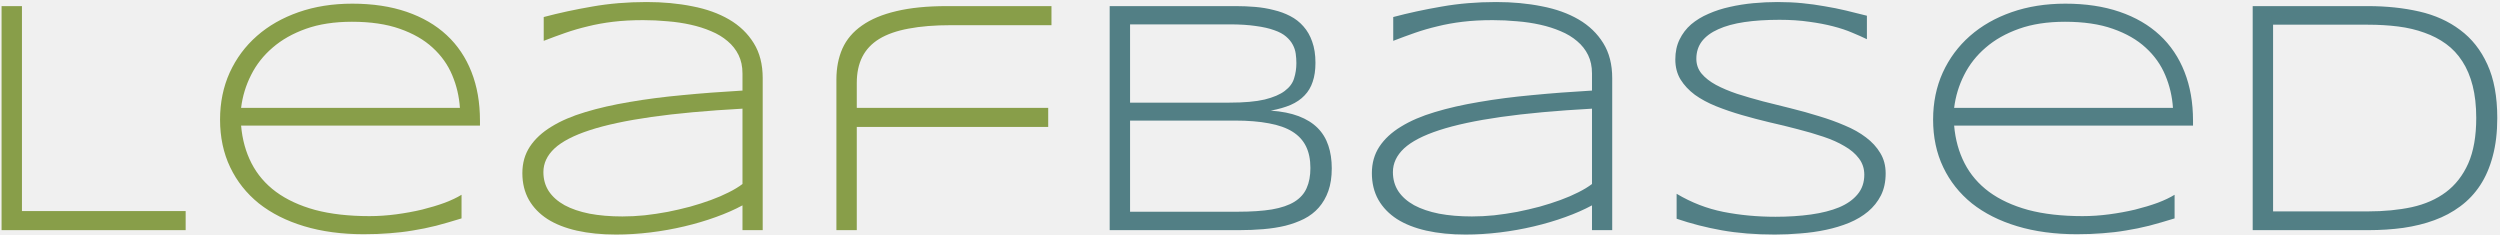
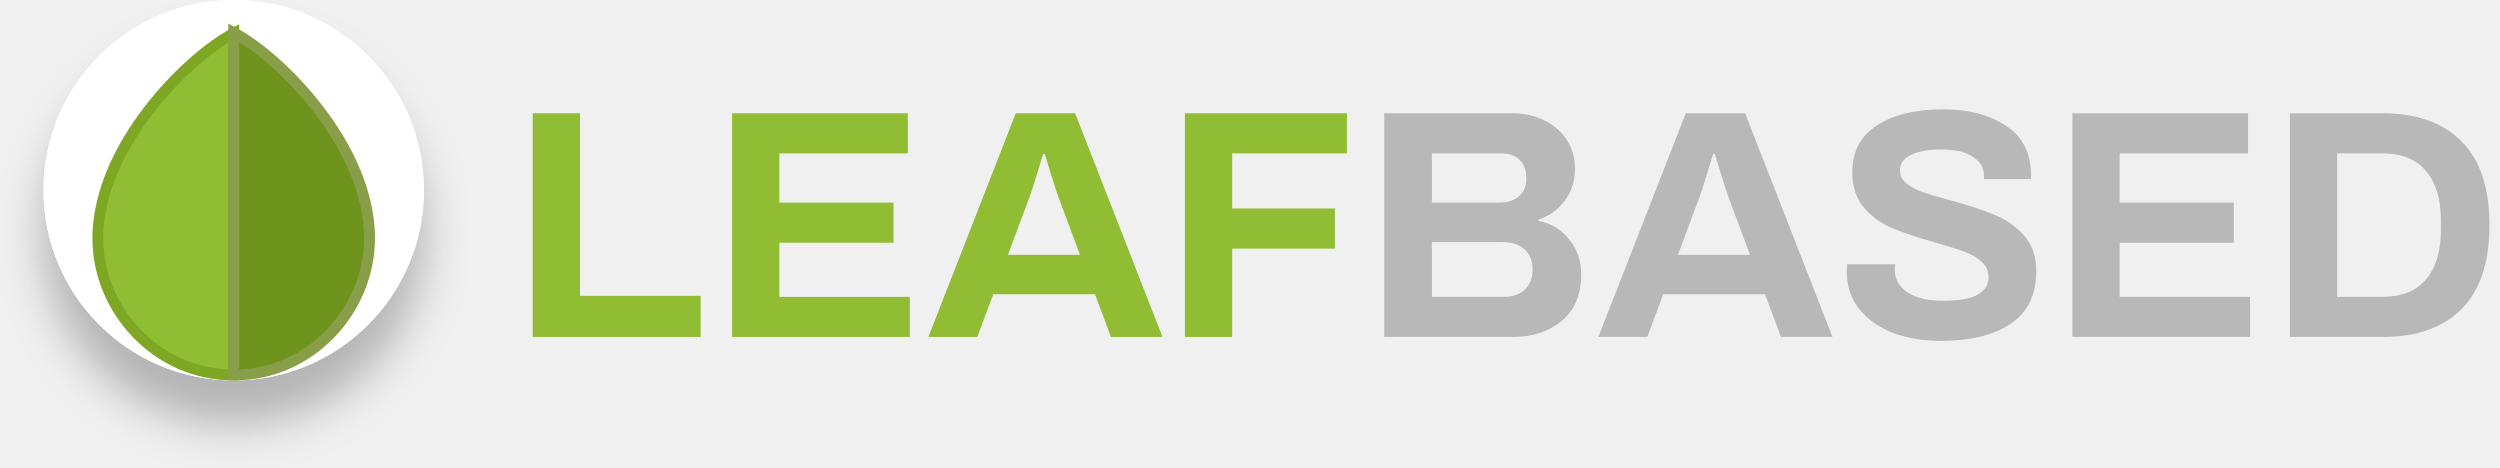
- <svg xmlns="http://www.w3.org/2000/svg" xmlns:xlink="http://www.w3.org/1999/xlink" width="554" height="52" viewBox="0 0 554 52" version="1.1">
-   <g id="Canvas" transform="translate(-8314 6403)">
-     <g id="logo">
-       <g id="LeafBaseD">
-         <use xlink:href="#path0_fill" transform="translate(8306 -6408)" fill="#889E49" />
-         <use xlink:href="#path1_fill" transform="translate(8306 -6408)" fill="#527F85" />
+ <svg xmlns="http://www.w3.org/2000/svg" xmlns:xlink="http://www.w3.org/1999/xlink" width="230" height="43" viewBox="0 0 230 43" version="1.1">
+   <g id="Canvas" transform="translate(-19170 3833)">
+     <g id="Logo">
+       <g id="LEAFBASED">
+         <use xlink:href="#path0_fill" transform="translate(19217 -3828)" fill="#91BD35" />
+         <use xlink:href="#path1_fill" transform="translate(19217 -3828)" fill="#B8B8B8" />
+       </g>
+       <g id="Leaf">
+         <g id="Ellipse 2" filter="url(#filter0_d)">
+           <use xlink:href="#path2_fill" transform="translate(19174 -3833)" fill="#FFFFFF" />
+           <mask id="mask0_outline_ins">
+             <use xlink:href="#path2_fill" fill="white" transform="translate(19174 -3833)" />
+           </mask>
+           <g mask="url(#mask0_outline_ins)">
+             <use xlink:href="#path3_stroke_2x" transform="translate(19174 -3833)" fill="#FFFFFF" />
+           </g>
+         </g>
+         <g id="yellow">
+           <g id="Vector">
+             <use xlink:href="#path4_fill" transform="translate(19179 -3829.94)" fill="#91BD35" />
+             <use xlink:href="#path5_stroke" transform="translate(19179 -3829.94)" fill="#7EA823" />
+           </g>
+           <g id="Vector">
+             <use xlink:href="#path6_fill" transform="matrix(-1 0 0 1 19204 -3830)" fill="#6E941E" />
+             <use xlink:href="#path7_stroke" transform="matrix(-1 0 0 1 19204 -3830)" fill="#889E49" />
+           </g>
+         </g>
      </g>
    </g>
  </g>
  <defs>
-     <path id="path0_fill" d="M 8.347 56L 8.347 6.354L 12.863 6.354L 12.863 51.773L 49.141 51.773L 49.141 56L 8.347 56ZM 110.277 53.398C 108.254 54.025 106.375 54.567 104.641 55.024C 102.906 55.458 101.196 55.807 99.51 56.072C 97.824 56.361 96.101 56.566 94.343 56.687C 92.608 56.831 90.693 56.903 88.598 56.903C 83.732 56.903 79.336 56.313 75.409 55.133C 71.483 53.953 68.134 52.266 65.364 50.074C 62.618 47.858 60.498 45.184 59.005 42.053C 57.511 38.921 56.765 35.404 56.765 31.502C 56.765 27.72 57.475 24.251 58.897 21.096C 60.342 17.94 62.353 15.23 64.931 12.966C 67.508 10.701 70.591 8.943 74.181 7.69C 77.77 6.438 81.732 5.812 86.068 5.812C 90.573 5.812 94.584 6.414 98.101 7.618C 101.618 8.823 104.58 10.545 106.989 12.785C 109.398 15.025 111.229 17.747 112.481 20.951C 113.734 24.131 114.36 27.72 114.36 31.719L 114.36 32.839L 61.426 32.839C 61.691 35.922 62.462 38.704 63.738 41.185C 65.015 43.667 66.822 45.774 69.158 47.509C 71.519 49.243 74.409 50.58 77.83 51.52C 81.275 52.435 85.285 52.893 89.862 52.893C 91.814 52.893 93.789 52.76 95.788 52.495C 97.787 52.23 99.703 51.881 101.533 51.447C 103.364 50.99 105.038 50.484 106.556 49.93C 108.073 49.352 109.314 48.761 110.277 48.159L 110.277 53.398ZM 109.916 28.9C 109.747 26.371 109.181 23.962 108.218 21.674C 107.254 19.361 105.809 17.326 103.882 15.567C 101.979 13.809 99.546 12.412 96.583 11.376C 93.644 10.34 90.115 9.822 85.996 9.822C 82.118 9.822 78.721 10.34 75.807 11.376C 72.892 12.412 70.423 13.809 68.399 15.567C 66.376 17.302 64.786 19.325 63.63 21.638C 62.474 23.926 61.739 26.347 61.426 28.9L 109.916 28.9ZM 172.534 56L 172.534 50.508C 170.8 51.447 168.825 52.315 166.608 53.109C 164.416 53.904 162.092 54.591 159.635 55.169C 157.202 55.747 154.697 56.193 152.119 56.506C 149.542 56.819 147.012 56.976 144.531 56.976C 141.303 56.976 138.401 56.687 135.823 56.108C 133.27 55.53 131.102 54.675 129.319 53.543C 127.537 52.387 126.164 50.965 125.2 49.279C 124.237 47.569 123.755 45.594 123.755 43.353C 123.755 41.137 124.309 39.186 125.417 37.5C 126.549 35.79 128.151 34.308 130.223 33.056C 132.294 31.779 134.787 30.707 137.702 29.84C 140.641 28.949 143.917 28.202 147.53 27.6C 151.144 26.973 155.046 26.467 159.237 26.082C 163.453 25.672 167.885 25.335 172.534 25.07L 172.534 21.276C 172.534 19.735 172.245 18.374 171.667 17.193C 171.089 16.013 170.282 14.989 169.246 14.122C 168.21 13.231 166.994 12.496 165.597 11.918C 164.2 11.316 162.682 10.834 161.044 10.473C 159.43 10.111 157.72 9.858 155.913 9.714C 154.131 9.545 152.336 9.461 150.529 9.461C 148.096 9.461 145.88 9.581 143.881 9.822C 141.882 10.063 140.015 10.4 138.28 10.834C 136.546 11.243 134.884 11.725 133.294 12.279C 131.704 12.833 130.102 13.424 128.488 14.05L 128.488 8.774C 131.837 7.883 135.402 7.112 139.184 6.462C 142.99 5.787 147.024 5.45 151.288 5.45C 154.901 5.45 158.274 5.763 161.405 6.39C 164.537 6.992 167.259 7.967 169.571 9.316C 171.884 10.665 173.702 12.412 175.027 14.556C 176.352 16.675 177.015 19.265 177.015 22.324L 177.015 56L 172.534 56ZM 172.534 29.081C 164.657 29.515 157.924 30.129 152.336 30.924C 146.771 31.719 142.219 32.694 138.678 33.851C 135.137 35.007 132.535 36.356 130.873 37.898C 129.235 39.439 128.416 41.185 128.416 43.137C 128.416 44.727 128.813 46.136 129.608 47.364C 130.427 48.593 131.596 49.629 133.113 50.472C 134.631 51.291 136.474 51.917 138.642 52.351C 140.81 52.76 143.243 52.965 145.94 52.965C 147.53 52.965 149.168 52.88 150.854 52.712C 152.565 52.519 154.263 52.266 155.949 51.953C 157.635 51.616 159.298 51.23 160.936 50.797C 162.574 50.339 164.115 49.845 165.561 49.315C 167.006 48.785 168.319 48.219 169.499 47.617C 170.703 47.015 171.715 46.401 172.534 45.774L 172.534 29.081ZM 218.748 10.581C 215.111 10.581 211.979 10.834 209.354 11.34C 206.728 11.822 204.56 12.58 202.85 13.616C 201.163 14.652 199.911 15.977 199.092 17.591C 198.273 19.205 197.863 21.132 197.863 23.372L 197.863 28.9L 240.283 28.9L 240.283 33.128L 197.863 33.128L 197.863 56L 193.347 56L 193.347 22.613C 193.347 20.06 193.792 17.771 194.684 15.748C 195.599 13.725 197.044 12.026 199.02 10.653C 200.995 9.256 203.524 8.196 206.607 7.474C 209.715 6.727 213.461 6.354 217.845 6.354L 241.006 6.354L 241.006 10.581L 218.748 10.581Z" />
-     <path id="path1_fill" d="M 303.118 42.306C 303.118 44.233 302.865 45.907 302.359 47.328C 301.854 48.749 301.143 49.978 300.228 51.014C 299.336 52.025 298.252 52.856 296.976 53.507C 295.723 54.133 294.338 54.639 292.82 55.024C 291.303 55.386 289.677 55.639 287.942 55.783C 286.208 55.928 284.413 56 282.559 56L 253.905 56L 253.905 6.354L 281.908 6.354C 283.329 6.354 284.751 6.414 286.172 6.534C 287.593 6.655 288.954 6.883 290.255 7.221C 291.58 7.534 292.796 7.979 293.904 8.558C 295.036 9.136 296.012 9.895 296.831 10.834C 297.674 11.773 298.325 12.906 298.782 14.23C 299.264 15.555 299.505 17.121 299.505 18.928C 299.505 20.542 299.3 21.939 298.891 23.119C 298.505 24.299 297.903 25.311 297.084 26.154C 296.289 26.997 295.265 27.696 294.013 28.25C 292.76 28.78 291.291 29.201 289.604 29.515C 292.013 29.683 294.073 30.093 295.783 30.743C 297.493 31.394 298.891 32.261 299.975 33.345C 301.059 34.429 301.854 35.73 302.359 37.247C 302.865 38.741 303.118 40.427 303.118 42.306ZM 295.277 19C 295.277 18.301 295.229 17.603 295.133 16.904C 295.036 16.206 294.82 15.543 294.482 14.917C 294.145 14.267 293.651 13.664 293.001 13.11C 292.375 12.556 291.507 12.087 290.399 11.701C 289.291 11.292 287.918 10.979 286.28 10.762C 284.666 10.521 282.715 10.4 280.427 10.4L 258.422 10.4L 258.422 27.744L 280.427 27.744C 283.679 27.744 286.28 27.515 288.231 27.058C 290.183 26.576 291.676 25.938 292.712 25.143C 293.772 24.348 294.458 23.42 294.771 22.36C 295.109 21.3 295.277 20.18 295.277 19ZM 298.385 42.233C 298.385 40.355 298.06 38.753 297.409 37.428C 296.759 36.103 295.759 35.019 294.41 34.176C 293.061 33.333 291.327 32.718 289.207 32.333C 287.087 31.924 284.57 31.719 281.655 31.719L 258.422 31.719L 258.422 51.917L 282.27 51.917C 285.281 51.917 287.81 51.748 289.857 51.411C 291.929 51.05 293.591 50.484 294.844 49.713C 296.12 48.918 297.024 47.906 297.554 46.678C 298.108 45.449 298.385 43.968 298.385 42.233ZM 360.786 56L 360.786 50.508C 359.052 51.447 357.076 52.315 354.86 53.109C 352.668 53.904 350.344 54.591 347.887 55.169C 345.454 55.747 342.949 56.193 340.371 56.506C 337.794 56.819 335.264 56.976 332.783 56.976C 329.555 56.976 326.653 56.687 324.075 56.108C 321.522 55.53 319.354 54.675 317.571 53.543C 315.789 52.387 314.416 50.965 313.452 49.279C 312.489 47.569 312.007 45.594 312.007 43.353C 312.007 41.137 312.561 39.186 313.669 37.5C 314.801 35.79 316.403 34.308 318.475 33.056C 320.546 31.779 323.039 30.707 325.954 29.84C 328.893 28.949 332.169 28.202 335.782 27.6C 339.396 26.973 343.298 26.467 347.489 26.082C 351.705 25.672 356.137 25.335 360.786 25.07L 360.786 21.276C 360.786 19.735 360.497 18.374 359.919 17.193C 359.341 16.013 358.534 14.989 357.498 14.122C 356.462 13.231 355.246 12.496 353.849 11.918C 352.451 11.316 350.934 10.834 349.296 10.473C 347.682 10.111 345.972 9.858 344.165 9.714C 342.382 9.545 340.588 9.461 338.781 9.461C 336.348 9.461 334.132 9.581 332.133 9.822C 330.133 10.063 328.267 10.4 326.532 10.834C 324.798 11.243 323.136 11.725 321.546 12.279C 319.956 12.833 318.354 13.424 316.74 14.05L 316.74 8.774C 320.089 7.883 323.654 7.112 327.436 6.462C 331.242 5.787 335.276 5.45 339.54 5.45C 343.153 5.45 346.526 5.763 349.657 6.39C 352.789 6.992 355.511 7.967 357.823 9.316C 360.136 10.665 361.954 12.412 363.279 14.556C 364.604 16.675 365.267 19.265 365.267 22.324L 365.267 56L 360.786 56ZM 360.786 29.081C 352.909 29.515 346.176 30.129 340.588 30.924C 335.023 31.719 330.471 32.694 326.93 33.851C 323.389 35.007 320.787 36.356 319.125 37.898C 317.487 39.439 316.668 41.185 316.668 43.137C 316.668 44.727 317.065 46.136 317.86 47.364C 318.679 48.593 319.848 49.629 321.365 50.472C 322.883 51.291 324.726 51.917 326.894 52.351C 329.062 52.76 331.494 52.965 334.192 52.965C 335.782 52.965 337.42 52.88 339.106 52.712C 340.817 52.519 342.515 52.266 344.201 51.953C 345.887 51.616 347.549 51.23 349.188 50.797C 350.826 50.339 352.367 49.845 353.812 49.315C 355.258 48.785 356.571 48.219 357.751 47.617C 358.955 47.015 359.967 46.401 360.786 45.774L 360.786 29.081ZM 421.706 13.688C 420.767 13.231 419.683 12.749 418.454 12.243C 417.226 11.713 415.816 11.243 414.227 10.834C 412.661 10.425 410.89 10.087 408.915 9.822C 406.94 9.533 404.748 9.389 402.339 9.389C 399.424 9.389 396.823 9.557 394.534 9.895C 392.27 10.232 390.343 10.762 388.753 11.484C 387.187 12.183 385.983 13.074 385.14 14.158C 384.321 15.242 383.911 16.531 383.911 18.024C 383.911 19.277 384.297 20.373 385.067 21.312C 385.862 22.252 386.922 23.083 388.247 23.806C 389.596 24.528 391.162 25.191 392.944 25.793C 394.751 26.371 396.654 26.925 398.653 27.455C 400.677 27.961 402.748 28.479 404.868 29.009C 407.012 29.539 409.084 30.117 411.083 30.743C 413.106 31.345 415.009 32.032 416.792 32.803C 418.599 33.55 420.164 34.429 421.489 35.44C 422.838 36.452 423.898 37.608 424.669 38.909C 425.464 40.21 425.861 41.715 425.861 43.426C 425.861 45.281 425.512 46.907 424.813 48.304C 424.115 49.677 423.163 50.869 421.959 51.881C 420.779 52.868 419.382 53.7 417.768 54.374C 416.178 55.024 414.467 55.542 412.637 55.928C 410.83 56.313 408.951 56.578 407 56.723C 405.073 56.891 403.17 56.976 401.291 56.976C 396.979 56.976 393.065 56.662 389.548 56.036C 386.055 55.41 382.719 54.555 379.539 53.471L 379.539 47.942C 382.815 49.894 386.272 51.23 389.909 51.953C 393.571 52.676 397.413 53.037 401.436 53.037C 404.278 53.037 406.904 52.868 409.312 52.531C 411.721 52.194 413.805 51.664 415.563 50.941C 417.322 50.195 418.683 49.231 419.646 48.051C 420.634 46.87 421.128 45.425 421.128 43.715C 421.128 42.342 420.73 41.137 419.936 40.102C 419.165 39.066 418.105 38.162 416.756 37.392C 415.431 36.597 413.865 35.898 412.059 35.296C 410.276 34.694 408.385 34.14 406.386 33.634C 404.386 33.104 402.315 32.598 400.171 32.116C 398.051 31.61 395.992 31.068 393.992 30.49C 391.993 29.912 390.09 29.262 388.283 28.539C 386.501 27.816 384.935 26.973 383.586 26.01C 382.261 25.022 381.201 23.89 380.406 22.613C 379.635 21.337 379.25 19.855 379.25 18.169C 379.25 16.507 379.563 15.037 380.189 13.761C 380.816 12.46 381.671 11.34 382.755 10.4C 383.863 9.461 385.152 8.678 386.621 8.052C 388.09 7.401 389.656 6.896 391.318 6.534C 393.005 6.149 394.751 5.872 396.558 5.703C 398.364 5.535 400.147 5.45 401.905 5.45C 403.832 5.45 405.651 5.535 407.361 5.703C 409.096 5.872 410.758 6.101 412.348 6.39C 413.962 6.655 415.527 6.968 417.045 7.329C 418.587 7.69 420.14 8.076 421.706 8.485L 421.706 13.688ZM 489.889 53.398C 487.865 54.025 485.986 54.567 484.252 55.024C 482.518 55.458 480.807 55.807 479.121 56.072C 477.435 56.361 475.713 56.566 473.954 56.687C 472.22 56.831 470.305 56.903 468.209 56.903C 463.343 56.903 458.947 56.313 455.021 55.133C 451.094 53.953 447.746 52.266 444.976 50.074C 442.229 47.858 440.11 45.184 438.616 42.053C 437.123 38.921 436.376 35.404 436.376 31.502C 436.376 27.72 437.087 24.251 438.508 21.096C 439.953 17.94 441.965 15.23 444.542 12.966C 447.119 10.701 450.203 8.943 453.792 7.69C 457.381 6.438 461.344 5.812 465.68 5.812C 470.184 5.812 474.195 6.414 477.712 7.618C 481.229 8.823 484.192 10.545 486.601 12.785C 489.009 15.025 490.84 17.747 492.093 20.951C 493.345 24.131 493.972 27.72 493.972 31.719L 493.972 32.839L 441.037 32.839C 441.302 35.922 442.073 38.704 443.35 41.185C 444.626 43.667 446.433 45.774 448.77 47.509C 451.13 49.243 454.021 50.58 457.441 51.52C 460.886 52.435 464.897 52.893 469.474 52.893C 471.425 52.893 473.4 52.76 475.399 52.495C 477.399 52.23 479.314 51.881 481.145 51.447C 482.975 50.99 484.649 50.484 486.167 49.93C 487.685 49.352 488.925 48.761 489.889 48.159L 489.889 53.398ZM 489.527 28.9C 489.359 26.371 488.793 23.962 487.829 21.674C 486.866 19.361 485.42 17.326 483.493 15.567C 481.59 13.809 479.157 12.412 476.194 11.376C 473.256 10.34 469.727 9.822 465.607 9.822C 461.729 9.822 458.333 10.34 455.418 11.376C 452.503 12.412 450.034 13.809 448.011 15.567C 445.987 17.302 444.397 19.325 443.241 21.638C 442.085 23.926 441.35 26.347 441.037 28.9L 489.527 28.9ZM 561.396 31.141C 561.396 34.32 561.058 37.151 560.384 39.632C 559.733 42.089 558.806 44.233 557.602 46.063C 556.397 47.894 554.928 49.448 553.193 50.725C 551.483 52.001 549.568 53.025 547.448 53.796C 545.353 54.567 543.064 55.133 540.583 55.494C 538.126 55.831 535.536 56 532.814 56L 507.196 56L 507.196 6.354L 532.742 6.354C 536.813 6.354 540.595 6.751 544.088 7.546C 547.581 8.341 550.604 9.702 553.157 11.629C 555.735 13.532 557.746 16.073 559.191 19.253C 560.661 22.433 561.396 26.395 561.396 31.141ZM 556.734 31.141C 556.734 28.443 556.469 26.058 555.939 23.986C 555.41 21.915 554.651 20.12 553.663 18.602C 552.675 17.061 551.471 15.772 550.05 14.736C 548.629 13.7 547.027 12.87 545.244 12.243C 543.462 11.593 541.522 11.135 539.427 10.87C 537.331 10.605 535.103 10.473 532.742 10.473L 511.713 10.473L 511.713 51.845L 532.742 51.845C 536.283 51.845 539.523 51.532 542.462 50.905C 545.401 50.255 547.918 49.147 550.014 47.581C 552.133 45.991 553.784 43.871 554.964 41.222C 556.144 38.548 556.734 35.188 556.734 31.141Z" />
+     <filter id="filter0_d" filterUnits="userSpaceOnUse" x="19170" y="-3833" width="43" height="43" color-interpolation-filters="sRGB">
+       <feFlood flood-opacity="0" result="BackgroundImageFix" />
+       <feColorMatrix in="SourceAlpha" type="matrix" values="0 0 0 0 0 0 0 0 0 0 0 0 0 0 0 0 0 0 255 0" />
+       <feOffset dx="0" dy="4" />
+       <feGaussianBlur stdDeviation="2" />
+       <feColorMatrix type="matrix" values="0 0 0 0 0 0 0 0 0 0 0 0 0 0 0 0 0 0 0.25 0" />
+       <feBlend mode="normal" in2="BackgroundImageFix" result="effect1_dropShadow" />
+       <feBlend mode="normal" in="SourceGraphic" in2="effect1_dropShadow" result="shape" />
+     </filter>
+     <path id="path0_fill" d="M 2.01 5.42L 6.36 5.42L 6.36 22.22L 17.46 22.22L 17.46 26L 2.01 26L 2.01 5.42ZM 20.35 5.42L 36.52 5.42L 36.52 9.11L 24.7 9.11L 24.7 13.64L 35.2 13.64L 35.2 17.33L 24.7 17.33L 24.7 22.31L 36.7 22.31L 36.7 26L 20.35 26L 20.35 5.42ZM 46.45 5.42L 51.91 5.42L 59.95 26L 55.21 26L 53.74 22.07L 44.38 22.07L 42.91 26L 38.41 26L 46.45 5.42ZM 52.36 18.44L 50.41 13.22C 50.25 12.8 50.02 12.1 49.72 11.12C 49.42 10.14 49.22 9.49 49.12 9.17L 48.97 9.17C 48.87 9.49 48.67 10.14 48.37 11.12C 48.07 12.1 47.84 12.8 47.68 13.22L 45.73 18.44L 52.36 18.44ZM 62.01 5.42L 76.92 5.42L 76.92 9.11L 66.36 9.11L 66.36 14.18L 75.81 14.18L 75.81 17.87L 66.36 17.87L 66.36 26L 62.01 26L 62.01 5.42Z" />
+     <path id="path1_fill" d="M 80.35 5.42L 92.14 5.42C 93.22 5.42 94.2 5.64 95.08 6.08C 95.96 6.5 96.65 7.1 97.15 7.88C 97.65 8.64 97.9 9.52 97.9 10.52C 97.9 11.66 97.58 12.65 96.94 13.49C 96.32 14.31 95.52 14.88 94.54 15.2L 94.54 15.32C 95.7 15.54 96.64 16.11 97.36 17.03C 98.1 17.93 98.47 19 98.47 20.24C 98.47 22.1 97.87 23.53 96.67 24.53C 95.49 25.51 93.98 26 92.14 26L 80.35 26L 80.35 5.42ZM 90.91 13.64C 91.71 13.64 92.33 13.44 92.77 13.04C 93.21 12.62 93.43 12.09 93.43 11.45C 93.43 10.69 93.22 10.11 92.8 9.71C 92.4 9.31 91.84 9.11 91.12 9.11L 84.73 9.11L 84.73 13.64L 90.91 13.64ZM 91.42 22.31C 92.18 22.31 92.8 22.09 93.28 21.65C 93.76 21.21 94 20.58 94 19.76C 94 19.02 93.76 18.42 93.28 17.96C 92.8 17.5 92.1 17.27 91.18 17.27L 84.73 17.27L 84.73 22.31L 91.42 22.31ZM 108.09 5.42L 113.55 5.42L 121.59 26L 116.85 26L 115.38 22.07L 106.02 22.07L 104.55 26L 100.05 26L 108.09 5.42ZM 114 18.44L 112.05 13.22C 111.89 12.8 111.66 12.1 111.36 11.12C 111.06 10.14 110.86 9.49 110.76 9.17L 110.61 9.17C 110.51 9.49 110.31 10.14 110.01 11.12C 109.71 12.1 109.48 12.8 109.32 13.22L 107.37 18.44L 114 18.44ZM 131.541 26.36C 129.961 26.36 128.511 26.12 127.191 25.64C 125.891 25.14 124.851 24.41 124.071 23.45C 123.291 22.49 122.901 21.33 122.901 19.97L 122.931 19.31L 127.341 19.31L 127.311 19.79C 127.311 20.67 127.701 21.37 128.481 21.89C 129.261 22.41 130.351 22.67 131.751 22.67C 133.231 22.67 134.301 22.48 134.961 22.1C 135.621 21.7 135.951 21.17 135.951 20.51C 135.951 19.93 135.731 19.45 135.291 19.07C 134.871 18.67 134.331 18.36 133.671 18.14C 133.031 17.9 132.141 17.62 131.001 17.3C 129.381 16.84 128.071 16.4 127.071 15.98C 126.071 15.56 125.211 14.94 124.491 14.12C 123.771 13.28 123.411 12.18 123.411 10.82C 123.411 8.94 124.171 7.51 125.691 6.53C 127.211 5.55 129.231 5.06 131.751 5.06C 134.131 5.06 136.071 5.57 137.571 6.59C 139.091 7.59 139.851 9.1 139.851 11.12L 139.851 11.48L 135.531 11.48L 135.531 11.21C 135.531 10.45 135.181 9.85 134.481 9.41C 133.801 8.97 132.871 8.75 131.691 8.75C 130.431 8.75 129.461 8.92 128.781 9.26C 128.121 9.6 127.791 10.07 127.791 10.67C 127.791 11.13 127.991 11.53 128.391 11.87C 128.791 12.19 129.291 12.46 129.891 12.68C 130.491 12.88 131.341 13.13 132.441 13.43C 134.081 13.87 135.421 14.31 136.461 14.75C 137.521 15.17 138.431 15.8 139.191 16.64C 139.951 17.48 140.331 18.58 140.331 19.94C 140.331 22.14 139.541 23.76 137.961 24.8C 136.401 25.84 134.261 26.36 131.541 26.36ZM 143.66 5.42L 159.83 5.42L 159.83 9.11L 148.01 9.11L 148.01 13.64L 158.51 13.64L 158.51 17.33L 148.01 17.33L 148.01 22.31L 160.01 22.31L 160.01 26L 143.66 26L 143.66 5.42ZM 163.67 5.42L 172.19 5.42C 175.33 5.42 177.75 6.28 179.45 8C 181.17 9.7 182.03 12.27 182.03 15.71C 182.03 19.15 181.17 21.73 179.45 23.45C 177.75 25.15 175.33 26 172.19 26L 163.67 26L 163.67 5.42ZM 172.19 22.31C 173.95 22.31 175.28 21.78 176.18 20.72C 177.1 19.64 177.56 18.12 177.56 16.16L 177.56 15.26C 177.56 13.3 177.1 11.79 176.18 10.73C 175.28 9.65 173.95 9.11 172.19 9.11L 168.02 9.11L 168.02 22.31L 172.19 22.31Z" />
+     <path id="path2_fill" d="M 35 17.5C 35 27.165 27.165 35 17.5 35C 7.835 35 0 27.165 0 17.5C 0 7.835 7.835 0 17.5 0C 27.165 0 35 7.835 35 17.5Z" />
+     <path id="path3_stroke_2x" d="M 34 17.5C 34 26.613 26.613 34 17.5 34L 17.5 36C 27.717 36 36 27.717 36 17.5L 34 17.5ZM 17.5 34C 8.387 34 1 26.613 1 17.5L -1 17.5C -1 27.717 7.283 36 17.5 36L 17.5 34ZM 1 17.5C 1 8.387 8.387 1 17.5 1L 17.5 -1C 7.283 -1 -1 7.283 -1 17.5L 1 17.5ZM 17.5 1C 26.613 1 34 8.387 34 17.5L 36 17.5C 36 7.283 27.717 -1 17.5 -1L 17.5 1Z" />
+     <path id="path4_fill" d="M 0 18.886C 0 10.504 8.125 2.322 12.5 0L 12.5 31.435C 5.312 31.435 0 25.349 0 18.886Z" />
+     <path id="path5_stroke" d="M 12.5 0L 13 0L 13 -0.831L 12.266 -0.442L 12.5 0ZM 12.5 31.435L 12.5 31.935L 13 31.935L 13 31.435L 12.5 31.435ZM 12.266 -0.442C 10.001 0.76 6.824 3.439 4.212 6.867C 1.601 10.294 -0.5 14.541 -0.5 18.886L 0.5 18.886C 0.5 14.849 2.462 10.814 5.007 7.473C 7.551 4.134 10.624 1.562 12.734 0.442L 12.266 -0.442ZM -0.5 18.886C -0.5 25.604 5.015 31.935 12.5 31.935L 12.5 30.935C 5.61 30.935 0.5 25.094 0.5 18.886L -0.5 18.886ZM 13 31.435L 13 0L 12 0L 12 31.435L 13 31.435Z" />
+     <path id="path6_fill" d="M 0 18.924C 0 10.524 8.125 2.326 12.5 0L 12.5 31.498C 5.312 31.498 0 25.4 0 18.924Z" />
+     <path id="path7_stroke" d="M 12.5 0L 13 0L 13 -0.832L 12.265 -0.441L 12.5 0ZM 12.5 31.498L 12.5 31.998L 13 31.998L 13 31.498L 12.5 31.498ZM 12.265 -0.441C 10.001 0.763 6.823 3.447 4.211 6.882C 1.6 10.315 -0.5 14.57 -0.5 18.924L 0.5 18.924C 0.5 14.878 2.462 10.834 5.007 7.487C 7.552 4.141 10.624 1.564 12.735 0.441L 12.265 -0.441ZM -0.5 18.924C -0.5 25.653 5.014 31.998 12.5 31.998L 12.5 30.998C 5.611 30.998 0.5 25.146 0.5 18.924L -0.5 18.924ZM 13 31.498L 13 0L 12 0L 12 31.498L 13 31.498Z" />
  </defs>
</svg>
